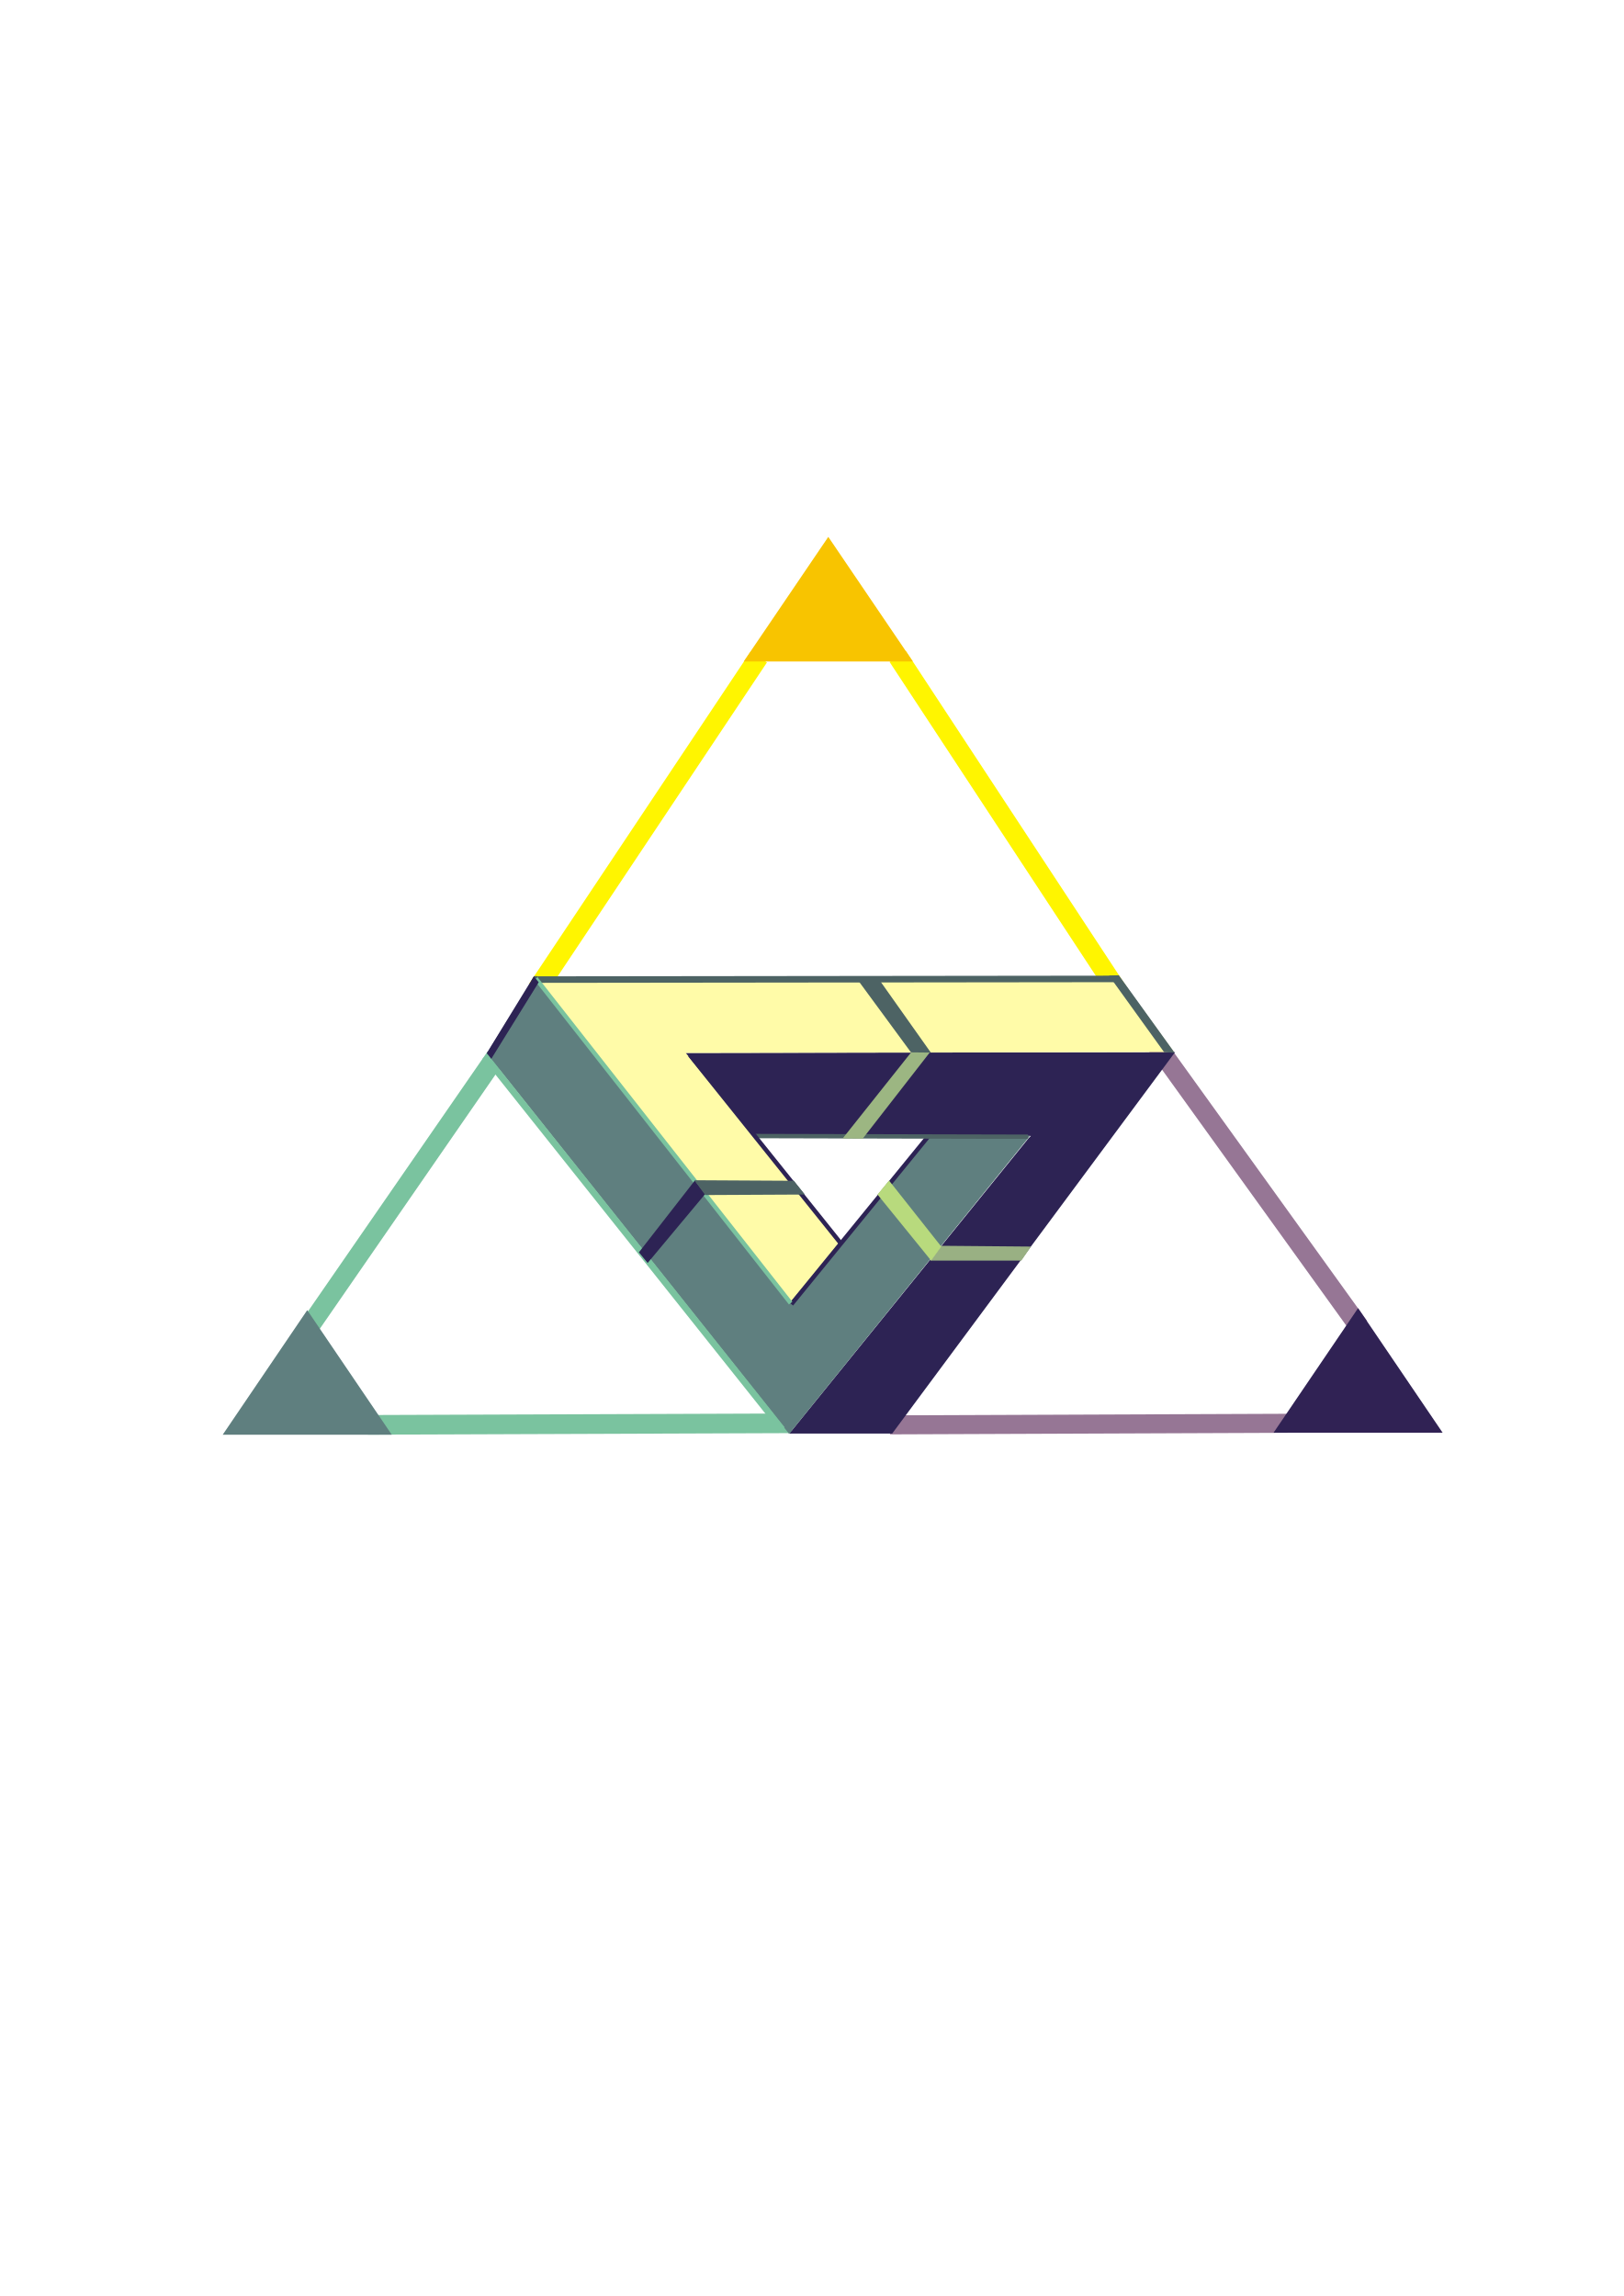
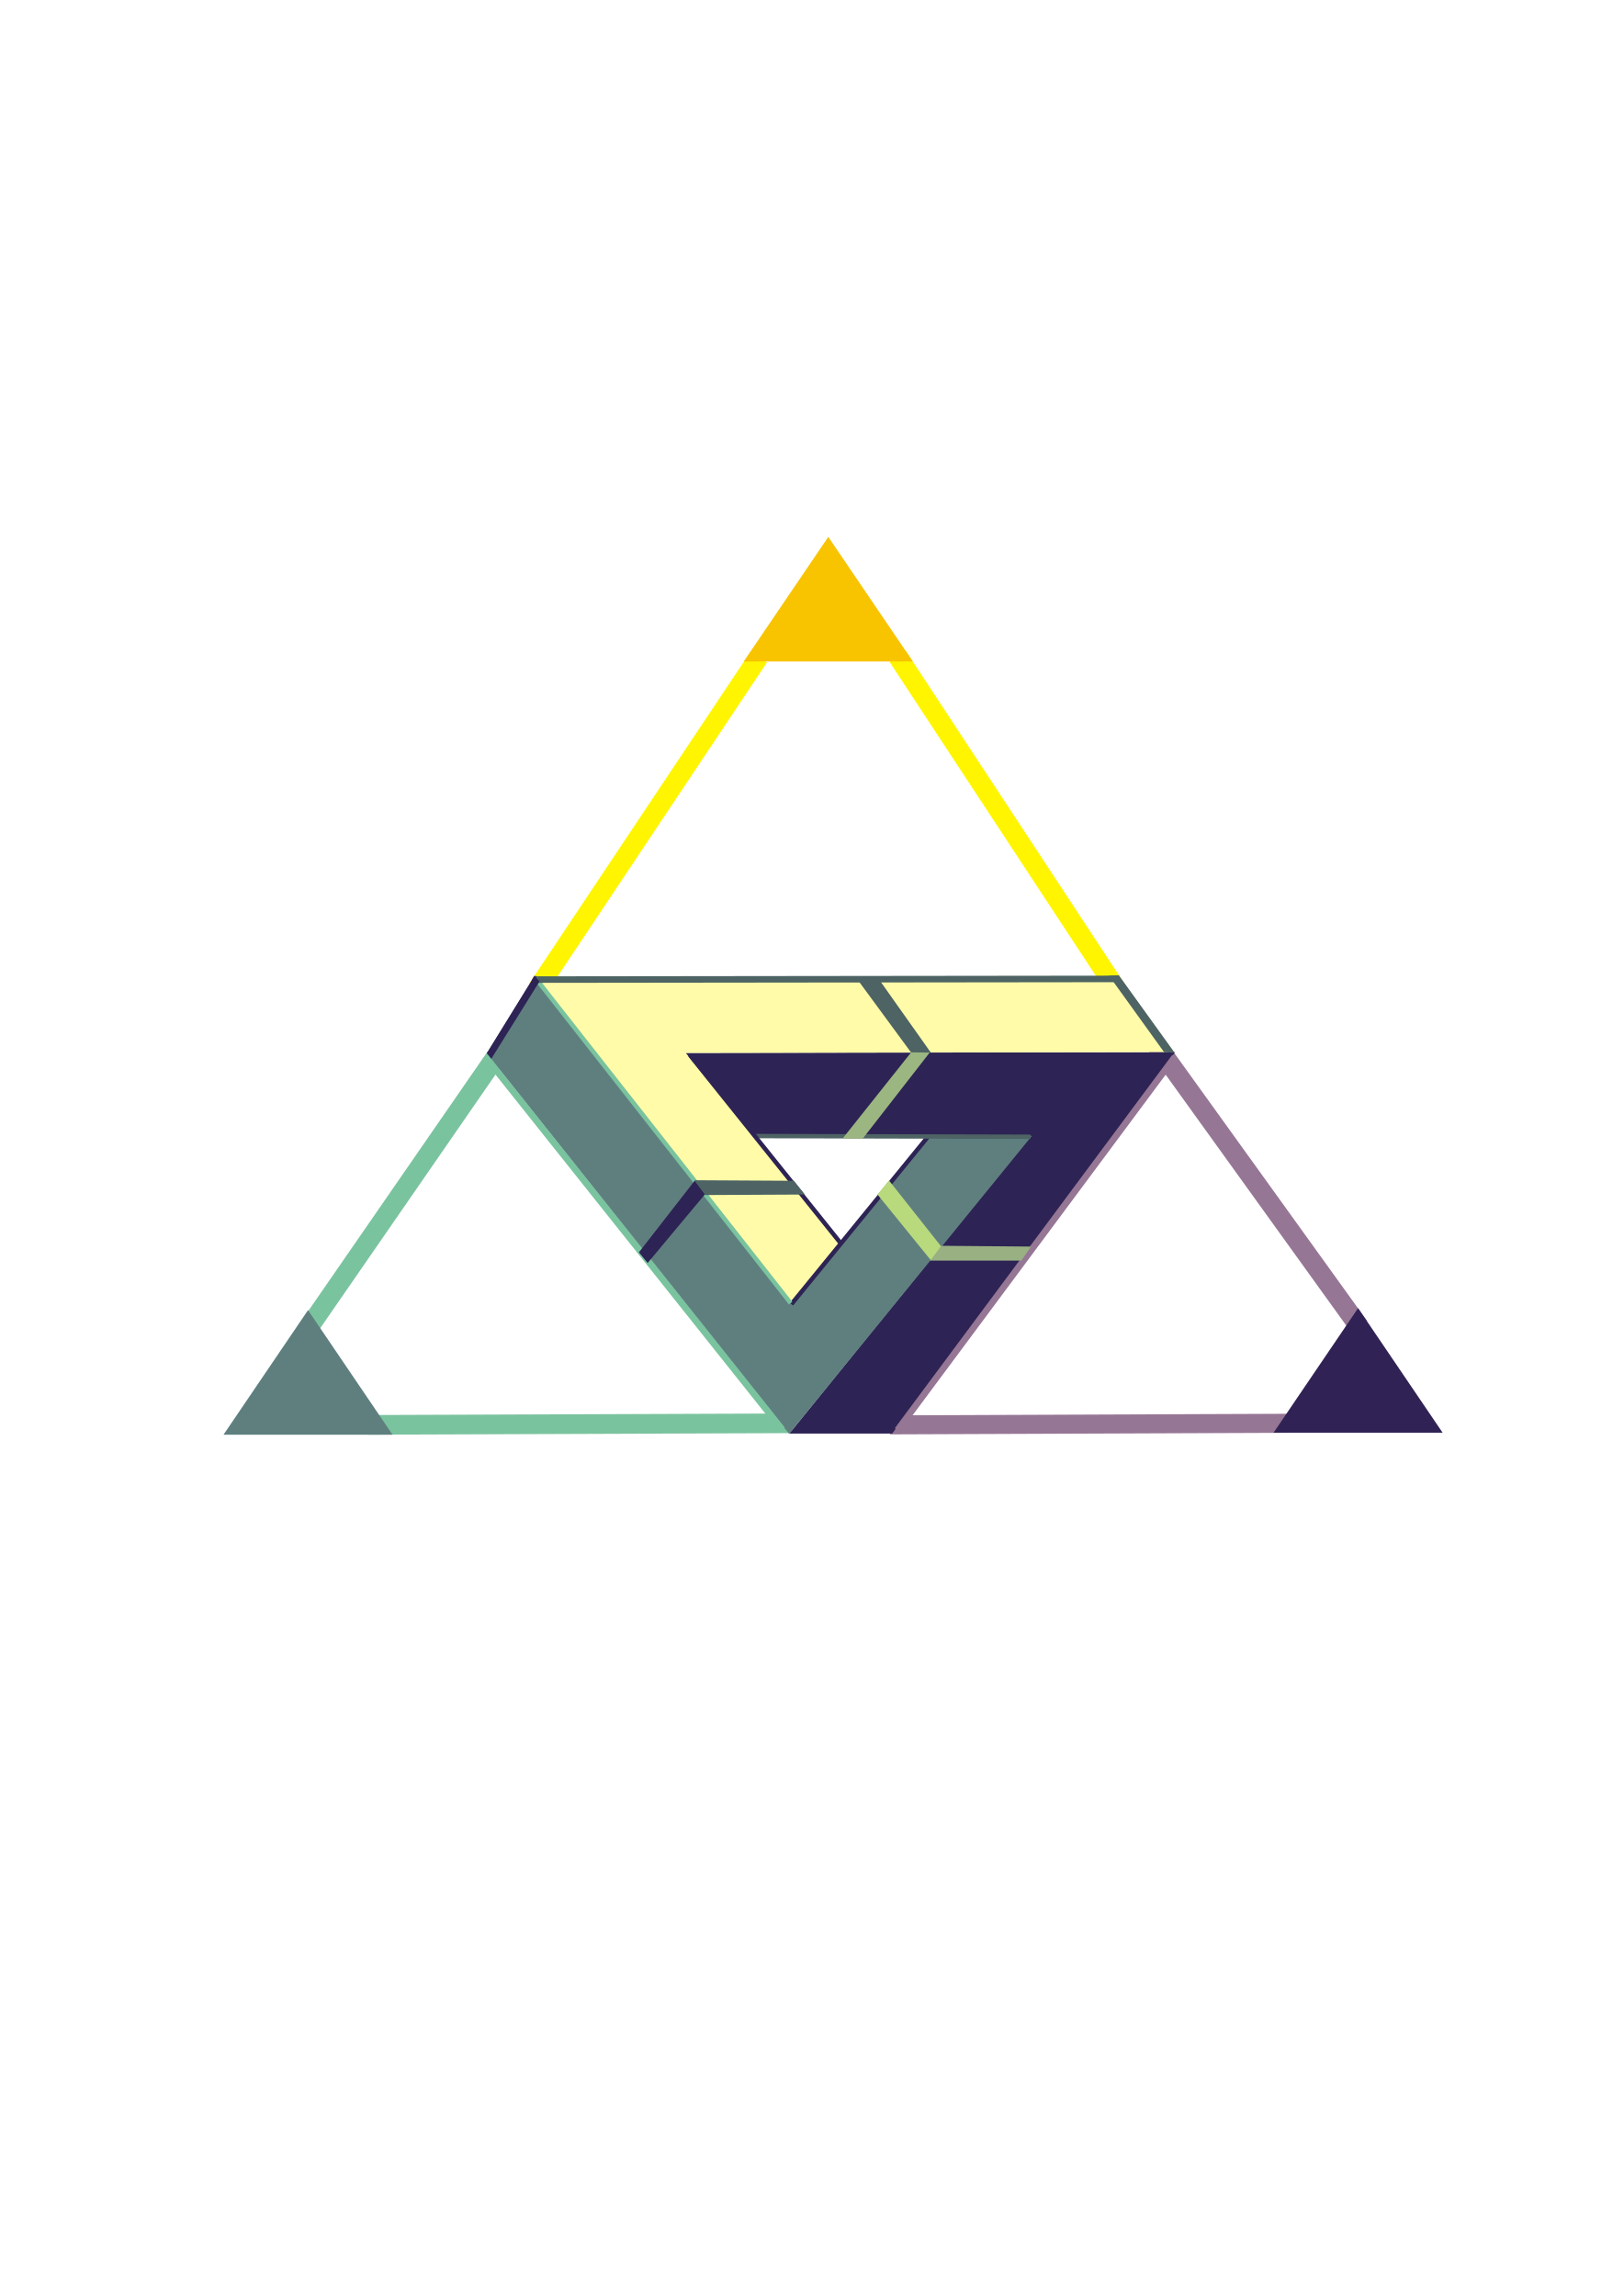
<svg xmlns="http://www.w3.org/2000/svg" width="210mm" height="297mm" viewBox="0 0 744.094 1052.362" id="svg2" version="1.1">
  <defs id="defs4" />
  <g id="layer1">
    <path style="fill:none;fill-rule:evenodd;stroke:#7ac39f;stroke-width:9;stroke-linecap:butt;stroke-linejoin:miter;stroke-miterlimit:4;stroke-dasharray:none;stroke-opacity:1" d="m 142.5,607.005 84.643,-122.5" id="path4249" />
    <path id="path4251" d="m 168.571,653.076 194.286,-0.714" style="fill:none;fill-rule:evenodd;stroke:#7ac39f;stroke-width:9;stroke-linecap:butt;stroke-linejoin:miter;stroke-miterlimit:4;stroke-dasharray:none;stroke-opacity:1" />
    <path style="fill:none;fill-rule:evenodd;stroke:#967695;stroke-width:8.722;stroke-linecap:butt;stroke-linejoin:miter;stroke-miterlimit:4;stroke-dasharray:none;stroke-opacity:1" d="m 407.865,653.077 182.128,-0.716" id="path4253" />
    <path id="path4255" d="M 622.857,608.077 507.321,447.541" style="fill:none;fill-rule:evenodd;stroke:#967695;stroke-width:9;stroke-linecap:butt;stroke-linejoin:miter;stroke-miterlimit:4;stroke-dasharray:none;stroke-opacity:1" />
    <path style="fill:none;fill-rule:evenodd;stroke:#fff500;stroke-width:9;stroke-linecap:butt;stroke-linejoin:miter;stroke-miterlimit:4;stroke-dasharray:none;stroke-opacity:1" d="M 525.714,474.862 411.429,300.934" id="path4257" />
    <path id="path4259" d="M 246.286,453.291 347.714,301.148" style="fill:none;fill-rule:evenodd;stroke:#fff500;stroke-width:9;stroke-linecap:butt;stroke-linejoin:miter;stroke-miterlimit:4;stroke-dasharray:none;stroke-opacity:1" />
    <path transform="matrix(0.1509509,0,0,0.1284574,324.5947,219.2722)" d="m 620.952,653.191 -256.666,0 -256.666,0 128.333,-222.279 128.333,-222.279 128.333,222.279 z" id="path4243" style="opacity:1;fill:#f8c400;fill-opacity:1;stroke:none" />
-     <path transform="matrix(0.1509509,0,0,0.1284574,85.80893,573.7008)" d="m 620.952,653.191 -256.666,0 -256.666,0 128.333,-222.279 128.333,-222.279 128.333,222.279 z" id="path4247" style="opacity:1;fill:#5f7f7f;fill-opacity:1;stroke:none" />
+     <path transform="matrix(0.1509509,0,0,0.1284574,86.16608,573.7008)" d="m 620.952,653.191 -256.666,0 -256.666,0 128.333,-222.279 128.333,-222.279 128.333,222.279 z" id="path4247" style="opacity:1;fill:#5f7f7f;fill-opacity:1;stroke:none" />
    <path style="opacity:1;fill:#302254;fill-opacity:1;stroke:none" id="path4245" d="m 620.952,653.191 -256.666,0 -256.666,0 128.333,-222.279 128.333,-222.279 128.333,222.279 z" transform="matrix(0.1509509,0,0,0.1284574,567.3804,572.7722)" />
    <path style="fill:#2d2354;fill-opacity:1;fill-rule:evenodd;stroke:none;stroke-width:1px;stroke-linecap:butt;stroke-linejoin:miter;stroke-opacity:1" d="m 345.286,521.005 -31.429,-38.393 224.643,-0.357 -129.643,174.821 -47.143,0 109.643,-135.357 1.071,-1.071 z" id="path4263" />
    <path style="fill:#fffba8;fill-opacity:1;fill-rule:evenodd;stroke:none;stroke-width:4;stroke-linecap:butt;stroke-linejoin:miter;stroke-miterlimit:4;stroke-dasharray:none;stroke-opacity:1" d="M 513.536,448.612 244.028,448.834 362.643,596.648 384.964,569.326 314.263,482.615 538,482.184 Z" id="path4261" />
-     <path style="fill:#5f7f7f;fill-opacity:1;fill-rule:evenodd;stroke:none;stroke-width:4;stroke-linecap:butt;stroke-linejoin:miter;stroke-miterlimit:4;stroke-dasharray:none;stroke-opacity:1" d="M 361.643,657.219 472,520.612 l -46.25,0 -63.214,75.893 C 323.703,546.776 283.206,498.031 244.796,447.973 l -21.724,34.96 z" id="path4265" />
-     <path id="path4287" d="m 426.357,577.791 41.717,0 4.39,-6.429 -41.107,-0.357 z" style="fill:#99b083;fill-opacity:1;fill-rule:evenodd;stroke:none;stroke-width:1px;stroke-linecap:butt;stroke-linejoin:miter;stroke-opacity:1" />
+     <path style="fill:#5f7f7f;fill-opacity:1;fill-rule:evenodd;stroke:none;stroke-width:4;stroke-linecap:butt;stroke-linejoin:miter;stroke-miterlimit:4;stroke-dasharray:none;stroke-opacity:1" d="m 361.643,657.219 111.25,-136.607 -47.143,0 -63.214,75.893 C 323.703,546.776 283.206,498.031 244.796,447.973 l -21.724,34.96 z" id="path4265" />
    <path style="fill:none;fill-rule:evenodd;stroke:#7ac39f;stroke-width:3;stroke-linecap:butt;stroke-linejoin:miter;stroke-miterlimit:4;stroke-dasharray:none;stroke-opacity:1" d="M 358.398,655.133 222.356,484.22" id="path4310" />
    <path style="fill:none;fill-rule:evenodd;stroke:#2d2354;stroke-width:2;stroke-linecap:butt;stroke-linejoin:miter;stroke-miterlimit:2;stroke-dasharray:none;stroke-opacity:1" d="m 425.659,520.513 -62.978,77.251" id="path4314" />
    <path style="fill:#b8da7d;fill-opacity:1;fill-rule:evenodd;stroke:none;stroke-width:1px;stroke-linecap:butt;stroke-linejoin:miter;stroke-opacity:1" d="m 431.357,571.362 -4.643,6.429 -24.582,-30.296 5.274,-6.407 z" id="path4285" />
-     <path id="path4316" d="M 471.115,521.018 345.723,520.705" style="fill:none;fill-rule:evenodd;stroke:#4d6364;stroke-width:2;stroke-linecap:butt;stroke-linejoin:miter;stroke-miterlimit:2;stroke-dasharray:none;stroke-opacity:1" />
+     <path id="path4316" d="M 472.187,521.018 345.723,520.705" style="fill:none;fill-rule:evenodd;stroke:#4d6364;stroke-width:2.008;stroke-linecap:butt;stroke-linejoin:miter;stroke-miterlimit:2;stroke-dasharray:none;stroke-opacity:1" />
    <path id="path4312" d="M 385,569.505 316.176,483.582" style="fill:none;fill-rule:evenodd;stroke:#2d2354;stroke-width:2;stroke-linecap:butt;stroke-linejoin:miter;stroke-miterlimit:2;stroke-dasharray:none;stroke-opacity:1" />
    <path style="fill:#9cb682;fill-opacity:1;fill-rule:evenodd;stroke:none;stroke-width:1px;stroke-linecap:butt;stroke-linejoin:miter;stroke-opacity:1" d="m 386.185,521.787 9.159,0.126 30.906,-39.73 -8.571,0 z" id="path4279" />
-     <path id="path4318" d="m 512.437,448.683 -266.09,0.309" style="fill:none;fill-rule:evenodd;stroke:#4d6364;stroke-width:2.985;stroke-linecap:butt;stroke-linejoin:miter;stroke-miterlimit:4;stroke-dasharray:none;stroke-opacity:1" />
    <path id="path4289" d="m 426.572,482.45 -9.091,-0.096 -25.305,-34.453 9.857,-0.108 z" style="fill:#4d6364;fill-opacity:1;fill-rule:evenodd;stroke:none;stroke-width:1px;stroke-linecap:butt;stroke-linejoin:miter;stroke-opacity:1" />
    <path style="fill:#4d6364;fill-opacity:1;fill-rule:evenodd;stroke:none;stroke-width:1px;stroke-linecap:butt;stroke-linejoin:miter;stroke-opacity:1" d="m 538.304,482.541 -25.585,-35.536 -4.504,0.183 25.268,35.085 z" id="path4320" />
+     <path id="path4328" d="M 362.327,597.276 245.57,448.506" style="fill:none;fill-rule:evenodd;stroke:#7ac39f;stroke-width:2;stroke-linecap:butt;stroke-linejoin:miter;stroke-miterlimit:4;stroke-dasharray:none;stroke-opacity:1" />
+     <path id="path4318" d="m 512.437,448.683 -266.09,0.309" style="fill:none;fill-rule:evenodd;stroke:#4d6364;stroke-width:2.985;stroke-linecap:butt;stroke-linejoin:miter;stroke-miterlimit:4;stroke-dasharray:none;stroke-opacity:1" />
    <path style="fill:#4d6364;fill-rule:evenodd;stroke:none;stroke-width:1px;stroke-linecap:butt;stroke-linejoin:miter;stroke-opacity:1;fill-opacity:1" d="m 245.846,451.7 0.758,-1.515 -0.253,-2.778 -1.641,0 -1.136,2.02 z" id="path4326" />
-     <path id="path4328" d="M 362.327,597.276 245.57,448.506" style="fill:none;fill-rule:evenodd;stroke:#7ac39f;stroke-width:2;stroke-linecap:butt;stroke-linejoin:miter;stroke-miterlimit:4;stroke-dasharray:none;stroke-opacity:1" />
    <path id="path4281" d="m 292.792,574.004 4.012,4.874 26.389,-31.641 -4.769,-6.154 z" style="fill:#2d2354;fill-opacity:1;fill-rule:evenodd;stroke:none;stroke-width:1px;stroke-linecap:butt;stroke-linejoin:miter;stroke-opacity:1" />
    <path style="fill:#4d6364;fill-opacity:1;fill-rule:evenodd;stroke:none;stroke-width:1px;stroke-linecap:butt;stroke-linejoin:miter;stroke-opacity:1" d="m 318.193,540.955 45.631,0.253 5.022,6.302 -45.653,0.231 z" id="path4283" />
-     <path id="path4322" d="m 223.099,482.667 21.545,-35.157 2.231,2.709 -21.732,35.085 z" style="fill:#2d2354;fill-opacity:1;fill-rule:evenodd;stroke:none;stroke-width:1px;stroke-linecap:butt;stroke-linejoin:miter;stroke-opacity:1" />
+     <path id="path4322" d="m 223.099,482.667 21.902,-35.514 2.231,2.709 -22.089,35.442 z" style="fill:#2d2354;fill-opacity:1;fill-rule:evenodd;stroke:none;stroke-width:1px;stroke-linecap:butt;stroke-linejoin:miter;stroke-opacity:1" />
+     <path id="path4330" d="M 411.284,655.49 538.373,484.43" style="fill:none;fill-rule:evenodd;stroke:#967695;stroke-width:3;stroke-linecap:butt;stroke-linejoin:miter;stroke-miterlimit:4;stroke-dasharray:none;stroke-opacity:1" />
+     <path id="path4287" d="m 426.357,577.791 41.717,0 4.39,-6.429 -41.107,-0.357 z" style="fill:#99b083;fill-opacity:1;fill-rule:evenodd;stroke:none;stroke-width:1px;stroke-linecap:butt;stroke-linejoin:miter;stroke-opacity:1" />
  </g>
</svg>
